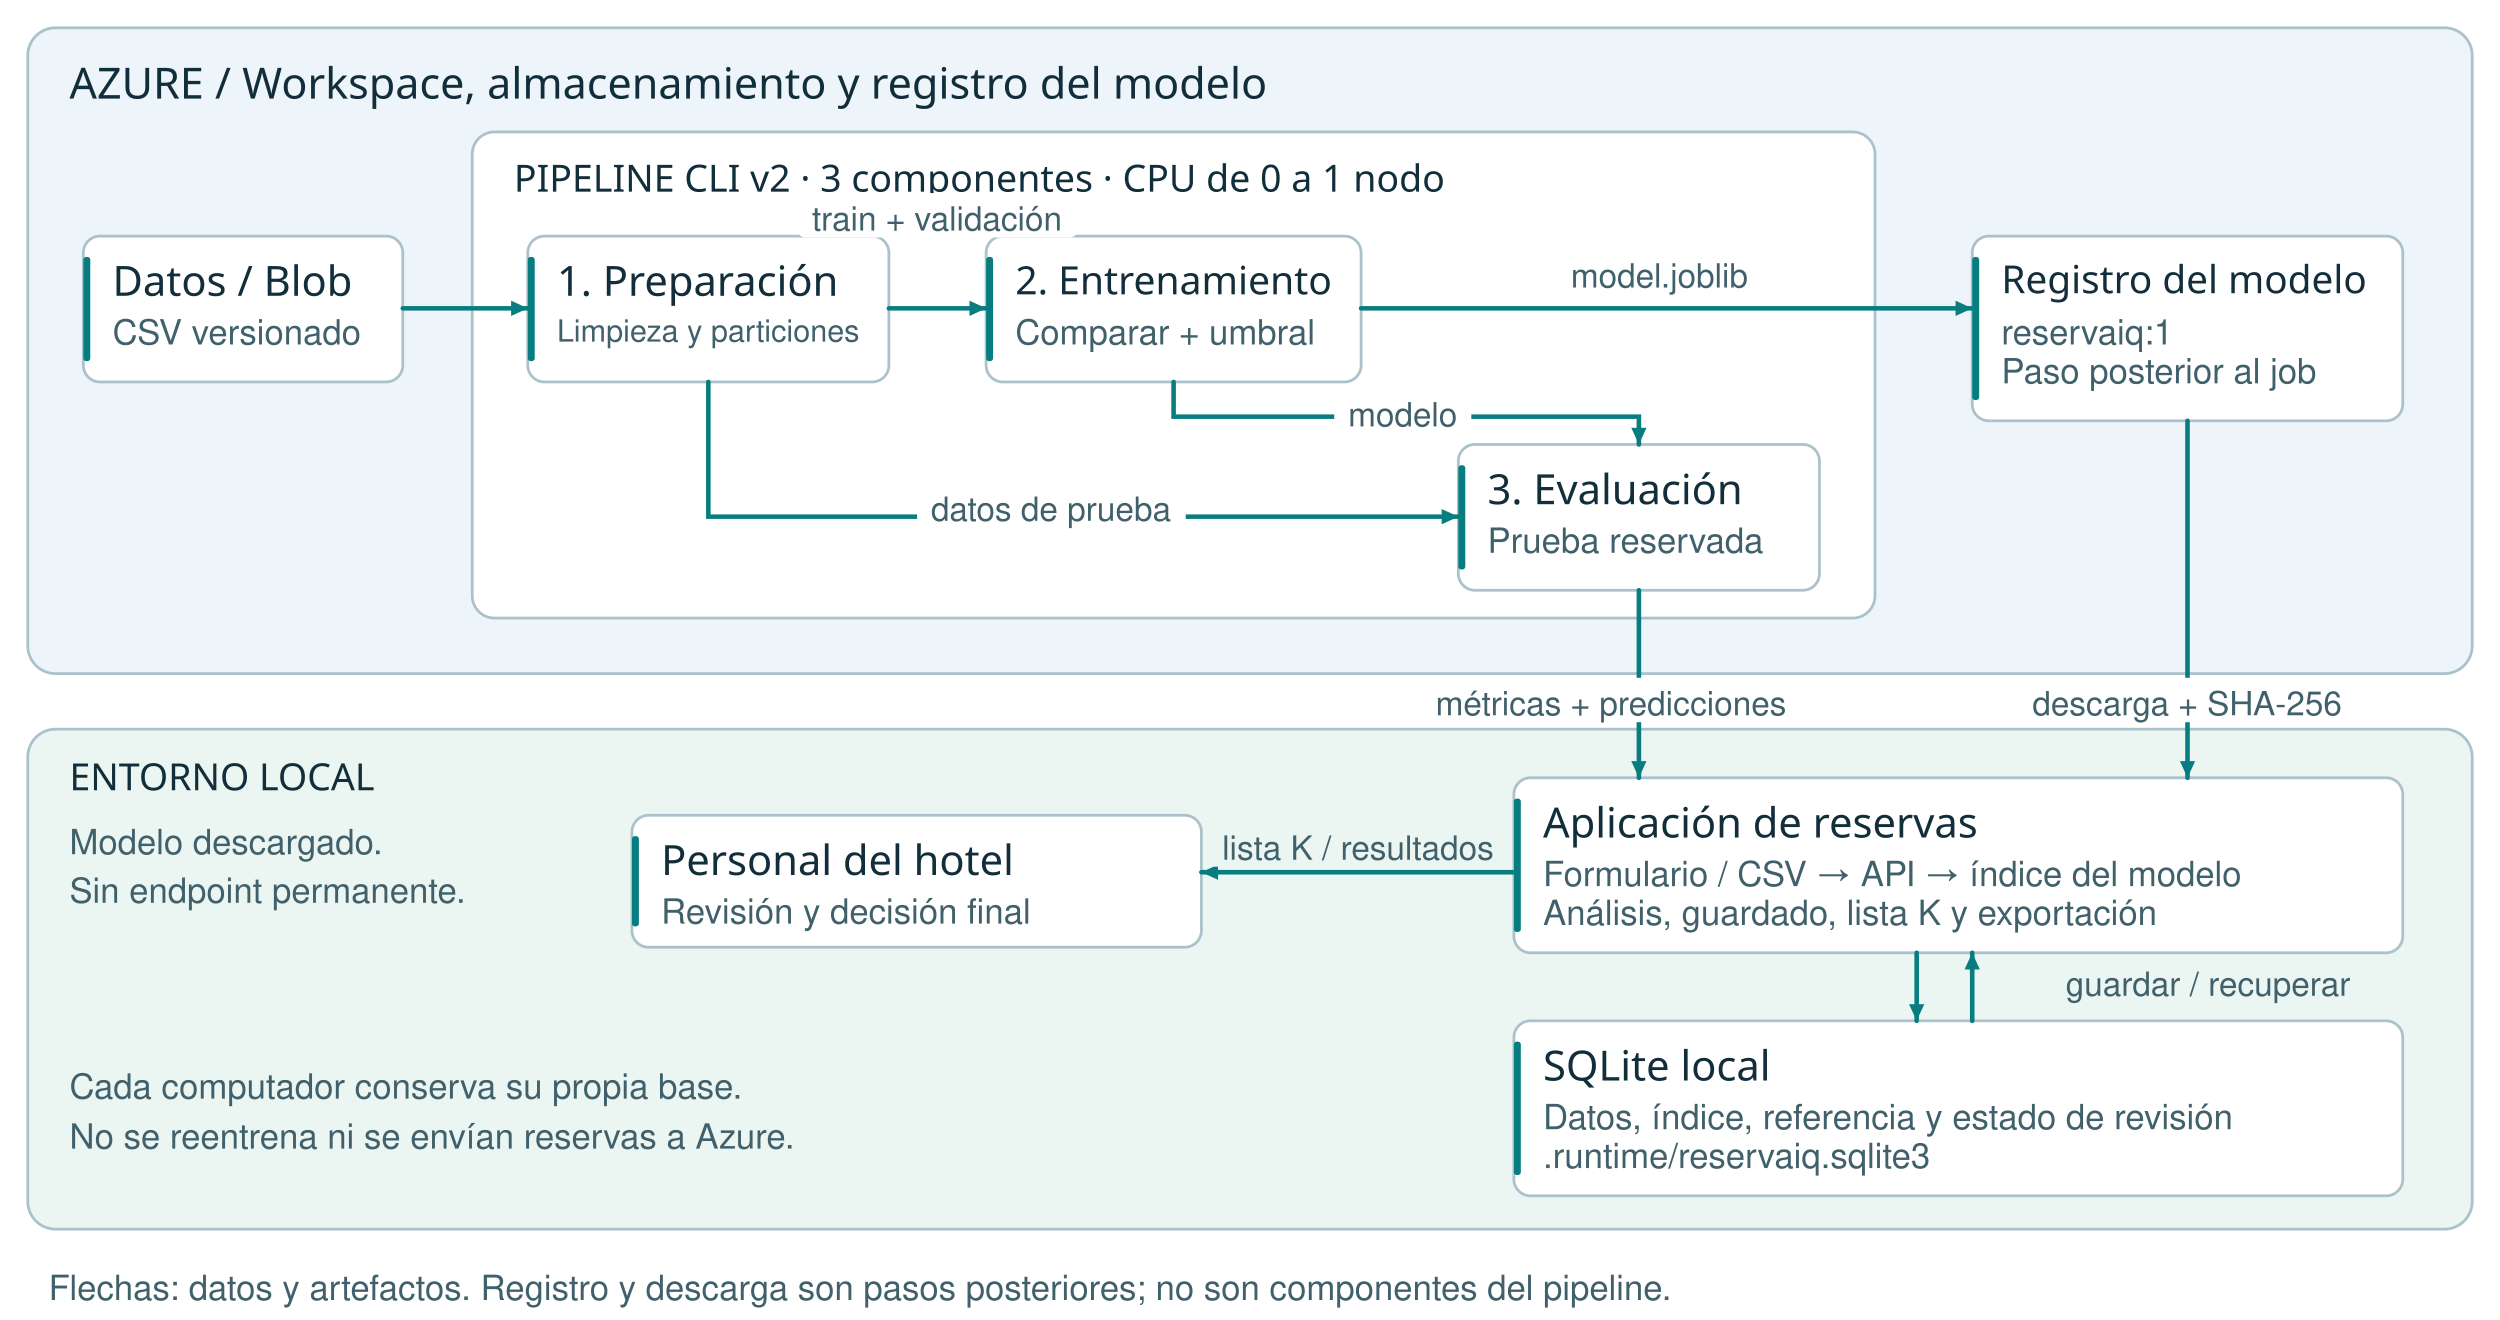
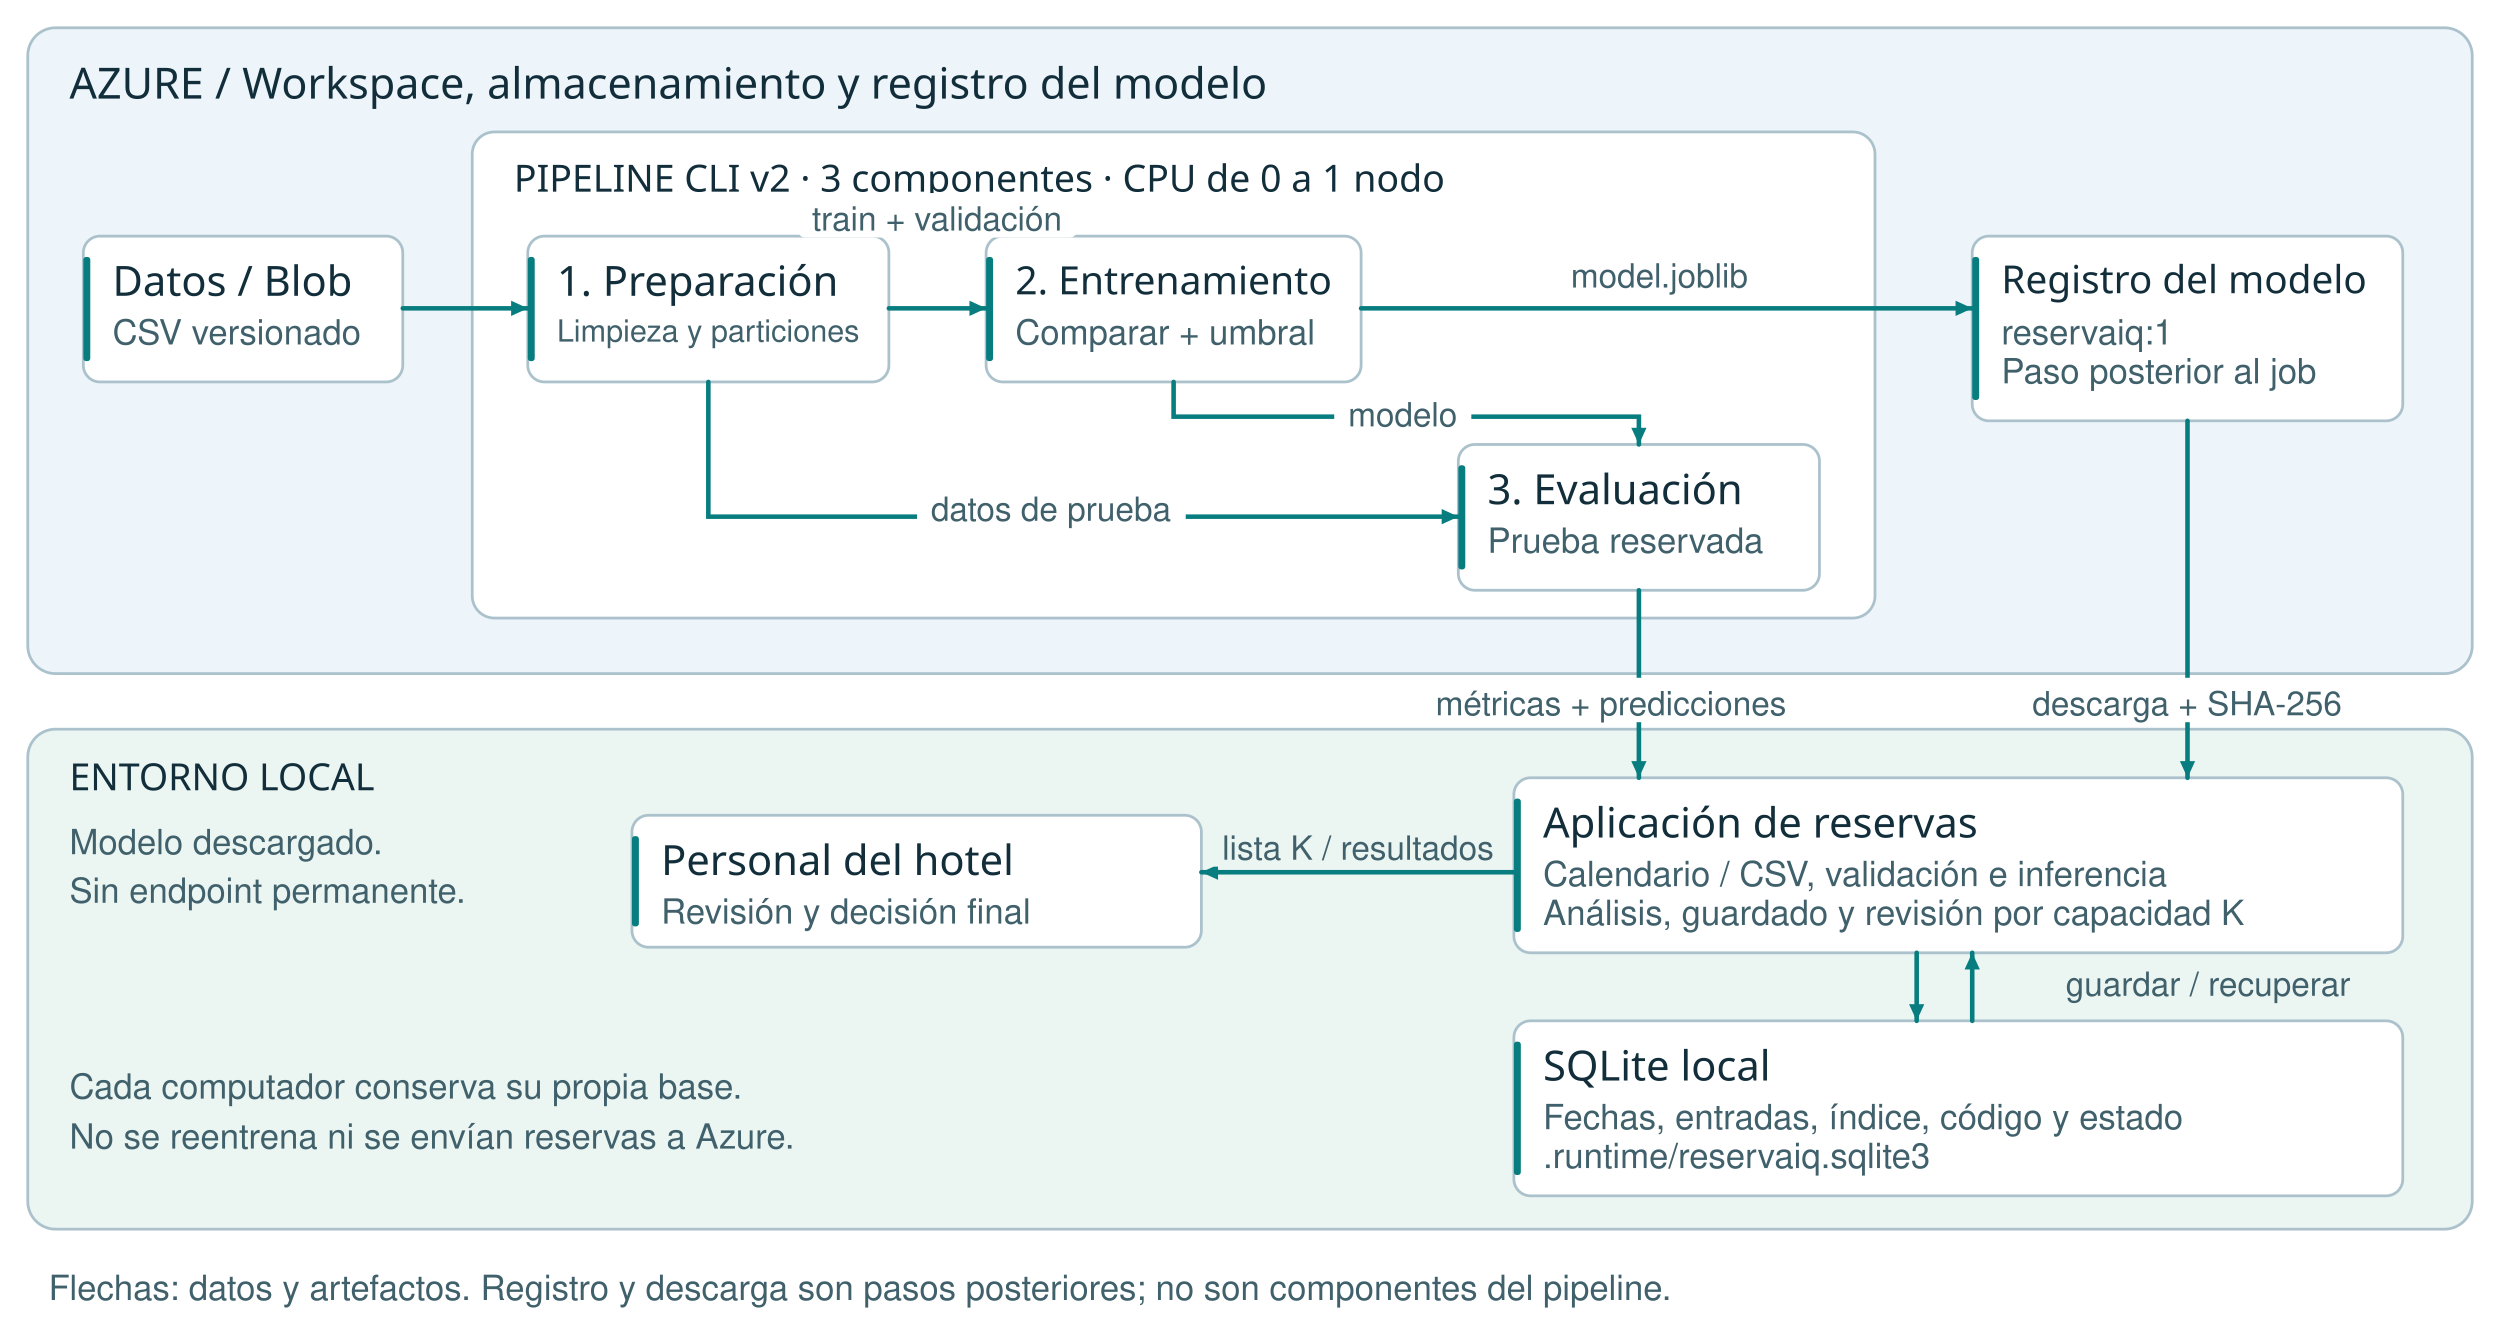
<svg xmlns="http://www.w3.org/2000/svg" width="1800" height="950" preserveAspectRatio="xMinYMin meet" viewBox="0 0 1800 950" version="1.0" fill-rule="evenodd">
  <clipPath id="clip">
    <rect x="0" y="0" width="1800" height="950" />
  </clipPath>
  <g id="group" transform="scale(1,-1) translate(0,-950)" style="clip-path: url(#clip)">
    <g transform="">
      <rect x="0" y="0" width="1800" height="950" style="stroke: none; stroke-linecap: butt; stroke-width: 2; fill: rgb(100%,100%,100%); fill-rule: evenodd;" />
      <rect x="20" y="465" width="1760" height="465" rx="20" ry="20" style="stroke: rgb(67%,76%,80%); stroke-linecap: butt; stroke-width: 2; fill: rgb(93%,96%,98%); fill-rule: evenodd;" />
      <text x="50" y="879" style="font-family: Helvetica-Bold; font-size: 31px;fill: rgb(7%,18%,23%); stroke:none;" transform="translate(0,1758) scale(1,-1)">AZURE  /  Workspace, almacenamiento y registro del modelo</text>
      <rect x="340" y="505" width="1010" height="350" rx="16" ry="16" style="stroke: rgb(67%,76%,80%); stroke-linecap: butt; stroke-width: 2; fill: rgb(100%,100%,100%); fill-rule: evenodd;" />
      <text x="370" y="812" style="font-family: Helvetica-Bold; font-size: 27px;fill: rgb(7%,18%,23%); stroke:none;" transform="translate(0,1624) scale(1,-1)">PIPELINE CLI v2  ·  3 componentes  ·  CPU de 0 a 1 nodo</text>
      <rect x="20" y="65" width="1760" height="360" rx="20" ry="20" style="stroke: rgb(67%,76%,80%); stroke-linecap: butt; stroke-width: 2; fill: rgb(92%,96%,95%); fill-rule: evenodd;" />
      <text x="50" y="381" style="font-family: Helvetica-Bold; font-size: 27px;fill: rgb(7%,18%,23%); stroke:none;" transform="translate(0,762) scale(1,-1)">ENTORNO LOCAL</text>
      <text x="50" y="335" style="font-family: Helvetica; font-size: 25px;fill: rgb(25%,38%,42%); stroke:none;" transform="translate(0,670) scale(1,-1)">Modelo descargado.</text>
      <text x="50" y="300" style="font-family: Helvetica; font-size: 25px;fill: rgb(25%,38%,42%); stroke:none;" transform="translate(0,600) scale(1,-1)">Sin endpoint permanente.</text>
      <rect x="60" y="675" width="230" height="105" rx="12" ry="12" style="stroke: rgb(67%,76%,80%); stroke-linecap: butt; stroke-width: 2; fill: rgb(100%,100%,100%); fill-rule: evenodd;" />
      <rect x="60" y="690" width="5" height="75" rx="2" ry="2" style="stroke: none; stroke-linecap: butt; stroke-width: 2; fill: rgb(3%,49%,50%); fill-rule: evenodd;" />
      <text x="81" y="737" style="font-family: Helvetica-Bold; font-size: 30px;fill: rgb(7%,18%,23%); stroke:none;" transform="translate(0,1474) scale(1,-1)">Datos / Blob</text>
      <text x="81" y="702" style="font-family: Helvetica; font-size: 25px;fill: rgb(25%,38%,42%); stroke:none;" transform="translate(0,1404) scale(1,-1)">CSV versionado</text>
      <rect x="380" y="675" width="260" height="105" rx="12" ry="12" style="stroke: rgb(67%,76%,80%); stroke-linecap: butt; stroke-width: 2; fill: rgb(100%,100%,100%); fill-rule: evenodd;" />
      <rect x="380" y="690" width="5" height="75" rx="2" ry="2" style="stroke: none; stroke-linecap: butt; stroke-width: 2; fill: rgb(3%,49%,50%); fill-rule: evenodd;" />
      <text x="401" y="737" style="font-family: Helvetica-Bold; font-size: 30px;fill: rgb(7%,18%,23%); stroke:none;" transform="translate(0,1474) scale(1,-1)">1. Preparación</text>
      <text x="401" y="704.962" style="font-family: Helvetica; font-size: 22.038px;fill: rgb(25%,38%,42%); stroke:none;" transform="translate(0,1409) scale(1,-1)">Limpieza y particiones</text>
      <rect x="710" y="675" width="270" height="105" rx="12" ry="12" style="stroke: rgb(67%,76%,80%); stroke-linecap: butt; stroke-width: 2; fill: rgb(100%,100%,100%); fill-rule: evenodd;" />
      <rect x="710" y="690" width="5" height="75" rx="2" ry="2" style="stroke: none; stroke-linecap: butt; stroke-width: 2; fill: rgb(3%,49%,50%); fill-rule: evenodd;" />
      <text x="731" y="738.897" style="font-family: Helvetica-Bold; font-size: 28.103px;fill: rgb(7%,18%,23%); stroke:none;" transform="translate(0,1477) scale(1,-1)">2. Entrenamiento</text>
      <text x="731" y="702" style="font-family: Helvetica; font-size: 25px;fill: rgb(25%,38%,42%); stroke:none;" transform="translate(0,1404) scale(1,-1)">Comparar + umbral</text>
      <rect x="1050" y="525" width="260" height="105" rx="12" ry="12" style="stroke: rgb(67%,76%,80%); stroke-linecap: butt; stroke-width: 2; fill: rgb(100%,100%,100%); fill-rule: evenodd;" />
      <rect x="1050" y="540" width="5" height="75" rx="2" ry="2" style="stroke: none; stroke-linecap: butt; stroke-width: 2; fill: rgb(3%,49%,50%); fill-rule: evenodd;" />
      <text x="1071" y="587" style="font-family: Helvetica-Bold; font-size: 30px;fill: rgb(7%,18%,23%); stroke:none;" transform="translate(0,1174) scale(1,-1)">3. Evaluación</text>
      <text x="1071" y="552" style="font-family: Helvetica; font-size: 25px;fill: rgb(25%,38%,42%); stroke:none;" transform="translate(0,1104) scale(1,-1)">Prueba reservada</text>
      <rect x="1420" y="647" width="310" height="133" rx="12" ry="12" style="stroke: rgb(67%,76%,80%); stroke-linecap: butt; stroke-width: 2; fill: rgb(100%,100%,100%); fill-rule: evenodd;" />
      <rect x="1420" y="662" width="5" height="103" rx="2" ry="2" style="stroke: none; stroke-linecap: butt; stroke-width: 2; fill: rgb(3%,49%,50%); fill-rule: evenodd;" />
      <text x="1441" y="739.121" style="font-family: Helvetica-Bold; font-size: 27.879px;fill: rgb(7%,18%,23%); stroke:none;" transform="translate(0,1478) scale(1,-1)">Registro del modelo</text>
      <text x="1441" y="702" style="font-family: Helvetica; font-size: 25px;fill: rgb(25%,38%,42%); stroke:none;" transform="translate(0,1404) scale(1,-1)">reservaiq:1</text>
      <text x="1441" y="674" style="font-family: Helvetica; font-size: 25px;fill: rgb(25%,38%,42%); stroke:none;" transform="translate(0,1348) scale(1,-1)">Paso posterior al job</text>
      <rect x="1090" y="264" width="640" height="126" rx="12" ry="12" style="stroke: rgb(67%,76%,80%); stroke-linecap: butt; stroke-width: 2; fill: rgb(100%,100%,100%); fill-rule: evenodd;" />
      <rect x="1090" y="279" width="5" height="96" rx="2" ry="2" style="stroke: none; stroke-linecap: butt; stroke-width: 2; fill: rgb(3%,49%,50%); fill-rule: evenodd;" />
      <text x="1111" y="347" style="font-family: Helvetica-Bold; font-size: 30px;fill: rgb(7%,18%,23%); stroke:none;" transform="translate(0,694) scale(1,-1)">Aplicación de reservas</text>
-       <text x="1111" y="312" style="font-family: Helvetica; font-size: 25px;fill: rgb(25%,38%,42%); stroke:none;" transform="translate(0,624) scale(1,-1)">Formulario / CSV → API → índice del modelo</text>
-       <text x="1111" y="284" style="font-family: Helvetica; font-size: 25px;fill: rgb(25%,38%,42%); stroke:none;" transform="translate(0,568) scale(1,-1)">Análisis, guardado, lista K y exportación</text>
+       <text x="1111" y="312" style="font-family: Helvetica; font-size: 25px;fill: rgb(25%,38%,42%); stroke:none;" transform="translate(0,624) scale(1,-1)">Calendario / CSV, validación e inferencia</text>
+       <text x="1111" y="284" style="font-family: Helvetica; font-size: 25px;fill: rgb(25%,38%,42%); stroke:none;" transform="translate(0,568) scale(1,-1)">Análisis, guardado y revisión por capacidad K</text>
      <rect x="455" y="268" width="410" height="95" rx="12" ry="12" style="stroke: rgb(67%,76%,80%); stroke-linecap: butt; stroke-width: 2; fill: rgb(100%,100%,100%); fill-rule: evenodd;" />
      <rect x="455" y="283" width="5" height="65" rx="2" ry="2" style="stroke: none; stroke-linecap: butt; stroke-width: 2; fill: rgb(3%,49%,50%); fill-rule: evenodd;" />
      <text x="476" y="320" style="font-family: Helvetica-Bold; font-size: 30px;fill: rgb(7%,18%,23%); stroke:none;" transform="translate(0,640) scale(1,-1)">Personal del hotel</text>
      <text x="476" y="285" style="font-family: Helvetica; font-size: 25px;fill: rgb(25%,38%,42%); stroke:none;" transform="translate(0,570) scale(1,-1)">Revisión y decisión final</text>
      <rect x="1090" y="89" width="640" height="126" rx="12" ry="12" style="stroke: rgb(67%,76%,80%); stroke-linecap: butt; stroke-width: 2; fill: rgb(100%,100%,100%); fill-rule: evenodd;" />
      <rect x="1090" y="104" width="5" height="96" rx="2" ry="2" style="stroke: none; stroke-linecap: butt; stroke-width: 2; fill: rgb(3%,49%,50%); fill-rule: evenodd;" />
      <text x="1111" y="172" style="font-family: Helvetica-Bold; font-size: 30px;fill: rgb(7%,18%,23%); stroke:none;" transform="translate(0,344) scale(1,-1)">SQLite local</text>
-       <text x="1111" y="137" style="font-family: Helvetica; font-size: 25px;fill: rgb(25%,38%,42%); stroke:none;" transform="translate(0,274) scale(1,-1)">Datos, índice, referencia y estado de revisión</text>
+       <text x="1111" y="137" style="font-family: Helvetica; font-size: 25px;fill: rgb(25%,38%,42%); stroke:none;" transform="translate(0,274) scale(1,-1)">Fechas, entradas, índice, código y estado</text>
      <text x="1111" y="109" style="font-family: Helvetica; font-size: 25px;fill: rgb(25%,38%,42%); stroke:none;" transform="translate(0,218) scale(1,-1)">.runtime/reservaiq.sqlite3</text>
      <polyline points="1380 264, 1380 215" style="stroke: rgb(3%,49%,50%); stroke-linecap: round; stroke-width: 3.3; fill: None; fill-rule: evenodd;" />
      <polygon points="1380 215, 1374.5 227, 1385.5 227" style="stroke: none; stroke-linecap: butt; stroke-width: 1; fill: rgb(3%,49%,50%); fill-rule: evenodd;" />
      <polyline points="1420 215, 1420 264" style="stroke: rgb(3%,49%,50%); stroke-linecap: round; stroke-width: 3.3; fill: None; fill-rule: evenodd;" />
      <polygon points="1420 264, 1425.5 252, 1414.5 252" style="stroke: none; stroke-linecap: butt; stroke-width: 1; fill: rgb(3%,49%,50%); fill-rule: evenodd;" />
      <rect x="1477.292" y="228" width="225.416" height="32" rx="5" ry="5" style="stroke: none; stroke-linecap: butt; stroke-width: 2; fill: rgb(92%,96%,95%); fill-rule: evenodd;" />
      <text x="1487.292" y="233" style="font-family: Helvetica; font-size: 24px;fill: rgb(25%,38%,42%); stroke:none;" transform="translate(0,466) scale(1,-1)">guardar / recuperar</text>
      <text x="50" y="159" style="font-family: Helvetica; font-size: 25px;fill: rgb(25%,38%,42%); stroke:none;" transform="translate(0,318) scale(1,-1)">Cada computador conserva su propia base.</text>
      <text x="50" y="123" style="font-family: Helvetica; font-size: 25px;fill: rgb(25%,38%,42%); stroke:none;" transform="translate(0,246) scale(1,-1)">No se reentrena ni se envían reservas a Azure.</text>
      <polyline points="290 728, 380 728" style="stroke: rgb(3%,49%,50%); stroke-linecap: round; stroke-width: 3.3; fill: None; fill-rule: evenodd;" />
      <polygon points="380 728, 368 722.5, 368 733.5" style="stroke: none; stroke-linecap: butt; stroke-width: 1; fill: rgb(3%,49%,50%); fill-rule: evenodd;" />
      <polyline points="640 728, 710 728" style="stroke: rgb(3%,49%,50%); stroke-linecap: round; stroke-width: 3.3; fill: None; fill-rule: evenodd;" />
      <polygon points="710 728, 698 722.5, 698 733.5" style="stroke: none; stroke-linecap: butt; stroke-width: 1; fill: rgb(3%,49%,50%); fill-rule: evenodd;" />
      <rect x="574.628" y="779" width="200.744" height="32" rx="5" ry="5" style="stroke: none; stroke-linecap: butt; stroke-width: 2; fill: rgb(100%,100%,100%); fill-rule: evenodd;" />
      <text x="584.628" y="784" style="font-family: Helvetica; font-size: 24px;fill: rgb(25%,38%,42%); stroke:none;" transform="translate(0,1568) scale(1,-1)">train + validación</text>
      <polyline points="510 675, 510 578, 1050 578" style="stroke: rgb(3%,49%,50%); stroke-linecap: round; stroke-width: 3.3; fill: None; fill-rule: evenodd;" />
      <polygon points="1050 578, 1038 572.5, 1038 583.5" style="stroke: none; stroke-linecap: butt; stroke-width: 1; fill: rgb(3%,49%,50%); fill-rule: evenodd;" />
      <rect x="660.276" y="570" width="193.448" height="32" rx="5" ry="5" style="stroke: none; stroke-linecap: butt; stroke-width: 2; fill: rgb(100%,100%,100%); fill-rule: evenodd;" />
      <text x="670.276" y="575" style="font-family: Helvetica; font-size: 24px;fill: rgb(25%,38%,42%); stroke:none;" transform="translate(0,1150) scale(1,-1)">datos de prueba</text>
      <polyline points="845 675, 845 650, 1180 650, 1180 630" style="stroke: rgb(3%,49%,50%); stroke-linecap: round; stroke-width: 3.3; fill: None; fill-rule: evenodd;" />
      <polygon points="1180 630, 1174.5 642, 1185.5 642" style="stroke: none; stroke-linecap: butt; stroke-width: 1; fill: rgb(3%,49%,50%); fill-rule: evenodd;" />
      <rect x="960.652" y="638" width="98.696" height="32" rx="5" ry="5" style="stroke: none; stroke-linecap: butt; stroke-width: 2; fill: rgb(100%,100%,100%); fill-rule: evenodd;" />
      <text x="970.652" y="643" style="font-family: Helvetica; font-size: 24px;fill: rgb(25%,38%,42%); stroke:none;" transform="translate(0,1286) scale(1,-1)">modelo</text>
      <polyline points="980 728, 1420 728" style="stroke: rgb(3%,49%,50%); stroke-linecap: round; stroke-width: 3.3; fill: None; fill-rule: evenodd;" />
      <polygon points="1420 728, 1408 722.5, 1408 733.5" style="stroke: none; stroke-linecap: butt; stroke-width: 1; fill: rgb(3%,49%,50%); fill-rule: evenodd;" />
      <rect x="1120.98" y="738" width="148.04" height="32" rx="5" ry="5" style="stroke: none; stroke-linecap: butt; stroke-width: 2; fill: rgb(100%,100%,100%); fill-rule: evenodd;" />
      <text x="1130.98" y="743" style="font-family: Helvetica; font-size: 24px;fill: rgb(25%,38%,42%); stroke:none;" transform="translate(0,1486) scale(1,-1)">model.joblib</text>
      <polyline points="1180 525, 1180 390" style="stroke: rgb(3%,49%,50%); stroke-linecap: round; stroke-width: 3.3; fill: None; fill-rule: evenodd;" />
      <polygon points="1180 390, 1174.5 402, 1185.5 402" style="stroke: none; stroke-linecap: butt; stroke-width: 1; fill: rgb(3%,49%,50%); fill-rule: evenodd;" />
      <rect x="1023.628" y="430" width="272.744" height="32" rx="5" ry="5" style="stroke: none; stroke-linecap: butt; stroke-width: 2; fill: rgb(100%,100%,100%); fill-rule: evenodd;" />
      <text x="1033.628" y="435" style="font-family: Helvetica; font-size: 24px;fill: rgb(25%,38%,42%); stroke:none;" transform="translate(0,870) scale(1,-1)">métricas + predicciones</text>
      <polyline points="1575 647, 1575 390" style="stroke: rgb(3%,49%,50%); stroke-linecap: round; stroke-width: 3.3; fill: None; fill-rule: evenodd;" />
      <polygon points="1575 390, 1569.5 402, 1580.5 402" style="stroke: none; stroke-linecap: butt; stroke-width: 1; fill: rgb(3%,49%,50%); fill-rule: evenodd;" />
      <rect x="1453.28" y="430" width="243.44" height="32" rx="5" ry="5" style="stroke: none; stroke-linecap: butt; stroke-width: 2; fill: rgb(100%,100%,100%); fill-rule: evenodd;" />
      <text x="1463.28" y="435" style="font-family: Helvetica; font-size: 24px;fill: rgb(25%,38%,42%); stroke:none;" transform="translate(0,870) scale(1,-1)">descarga + SHA-256</text>
      <polyline points="1090 322, 865 322" style="stroke: rgb(3%,49%,50%); stroke-linecap: round; stroke-width: 3.3; fill: None; fill-rule: evenodd;" />
      <polygon points="865 322, 877 327.5, 877 316.5" style="stroke: none; stroke-linecap: butt; stroke-width: 1; fill: rgb(3%,49%,50%); fill-rule: evenodd;" />
      <rect x="869.96" y="326" width="216.08" height="32" rx="5" ry="5" style="stroke: none; stroke-linecap: butt; stroke-width: 2; fill: rgb(92%,96%,95%); fill-rule: evenodd;" />
      <text x="879.96" y="331" style="font-family: Helvetica; font-size: 24px;fill: rgb(25%,38%,42%); stroke:none;" transform="translate(0,662) scale(1,-1)">lista K / resultados</text>
      <text x="35" y="14" style="font-family: Helvetica; font-size: 25px;fill: rgb(25%,38%,42%); stroke:none;" transform="translate(0,28) scale(1,-1)">Flechas: datos y artefactos. Registro y descarga son pasos posteriores; no son componentes del pipeline.</text>
    </g>
  </g>
</svg>
